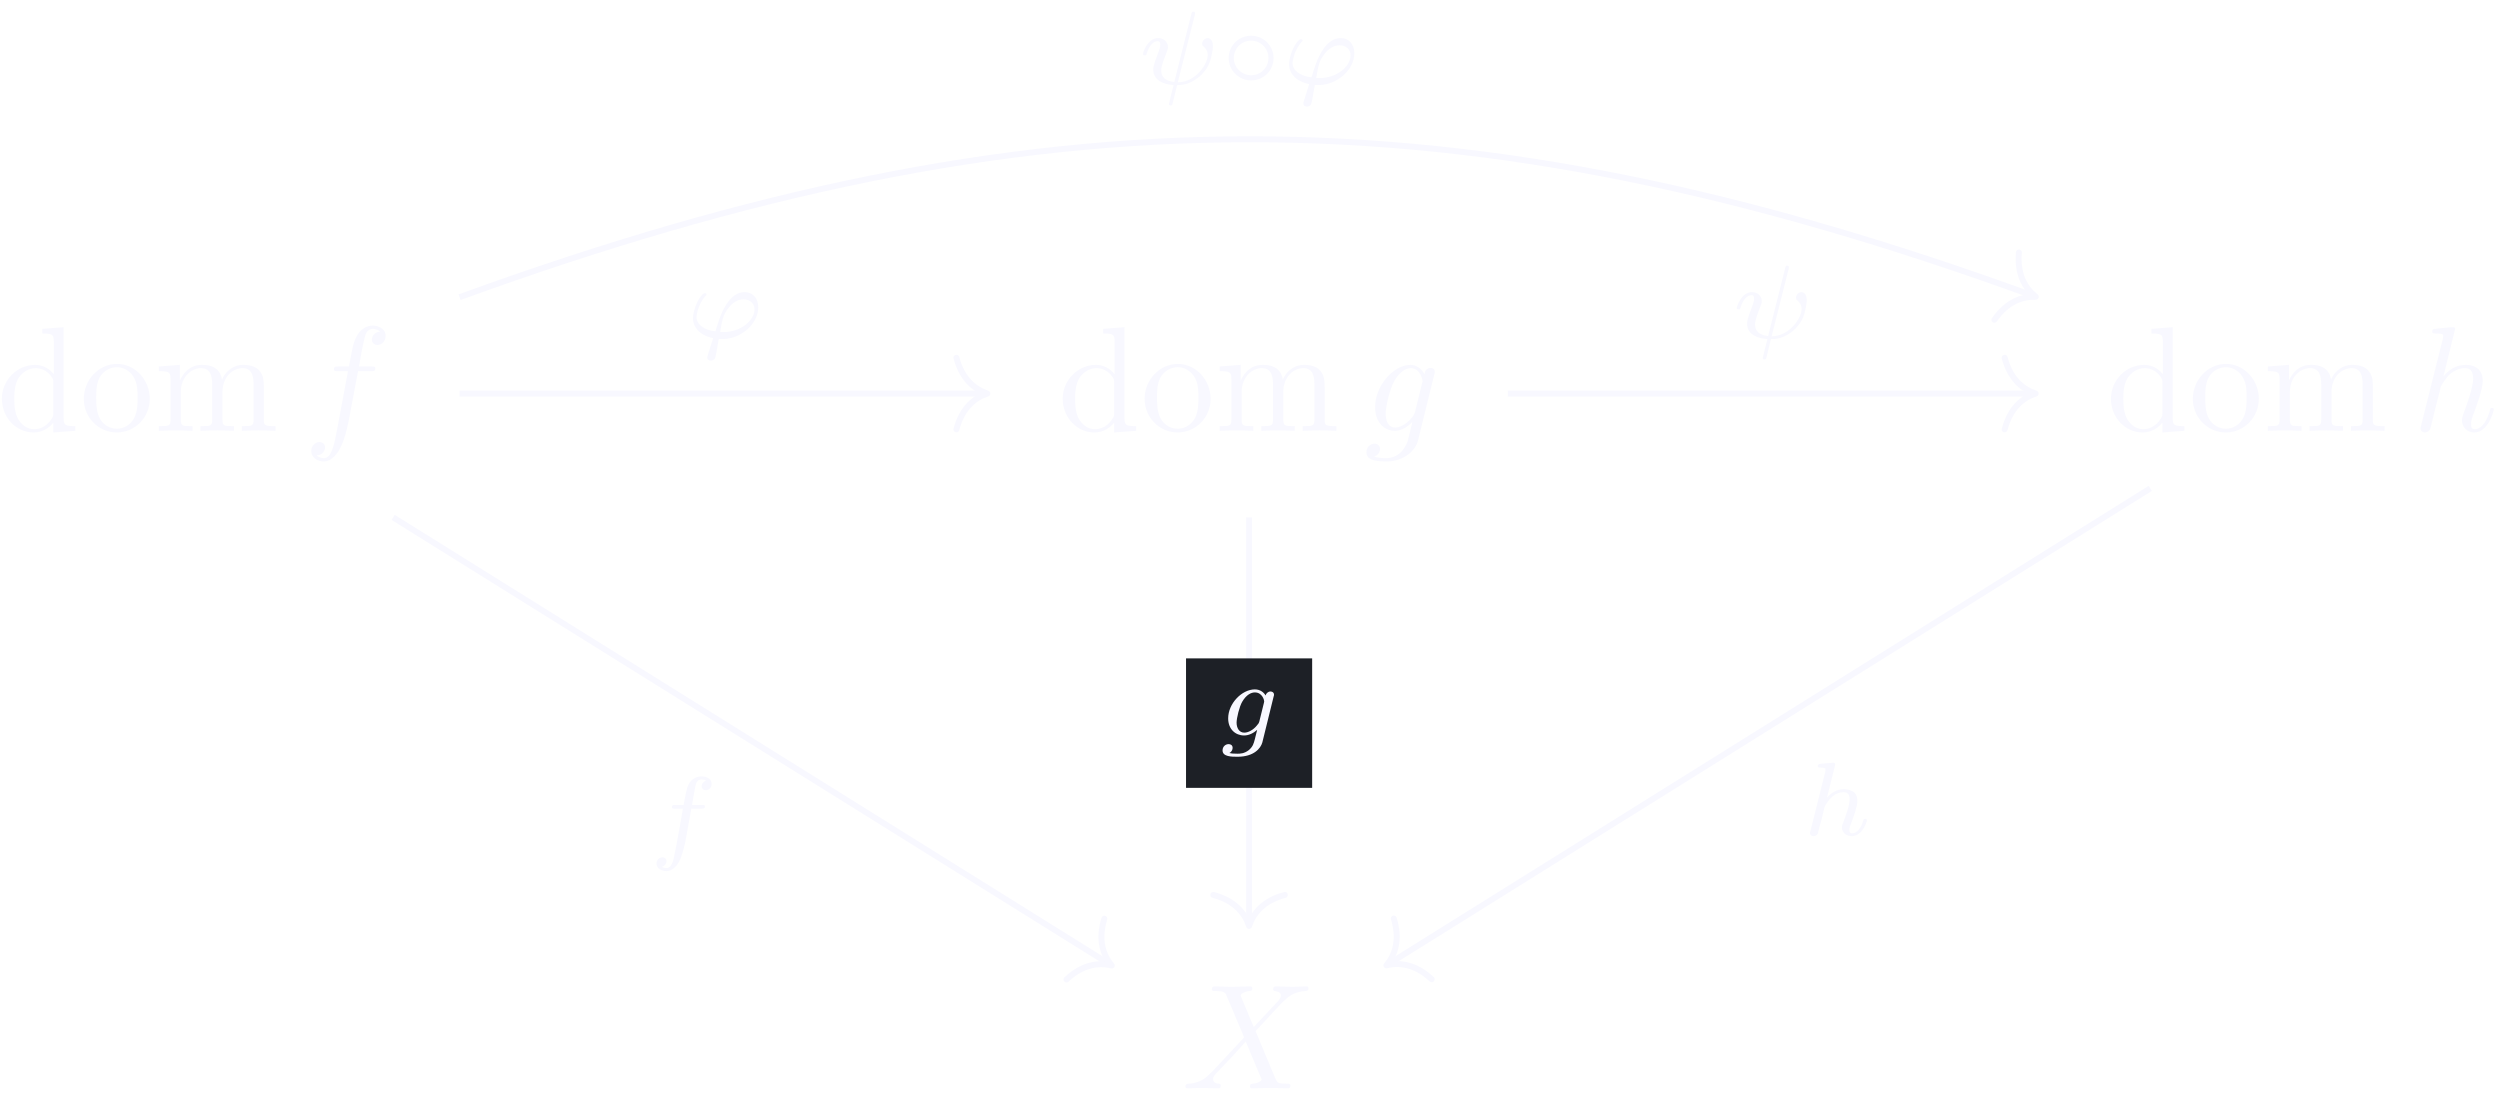
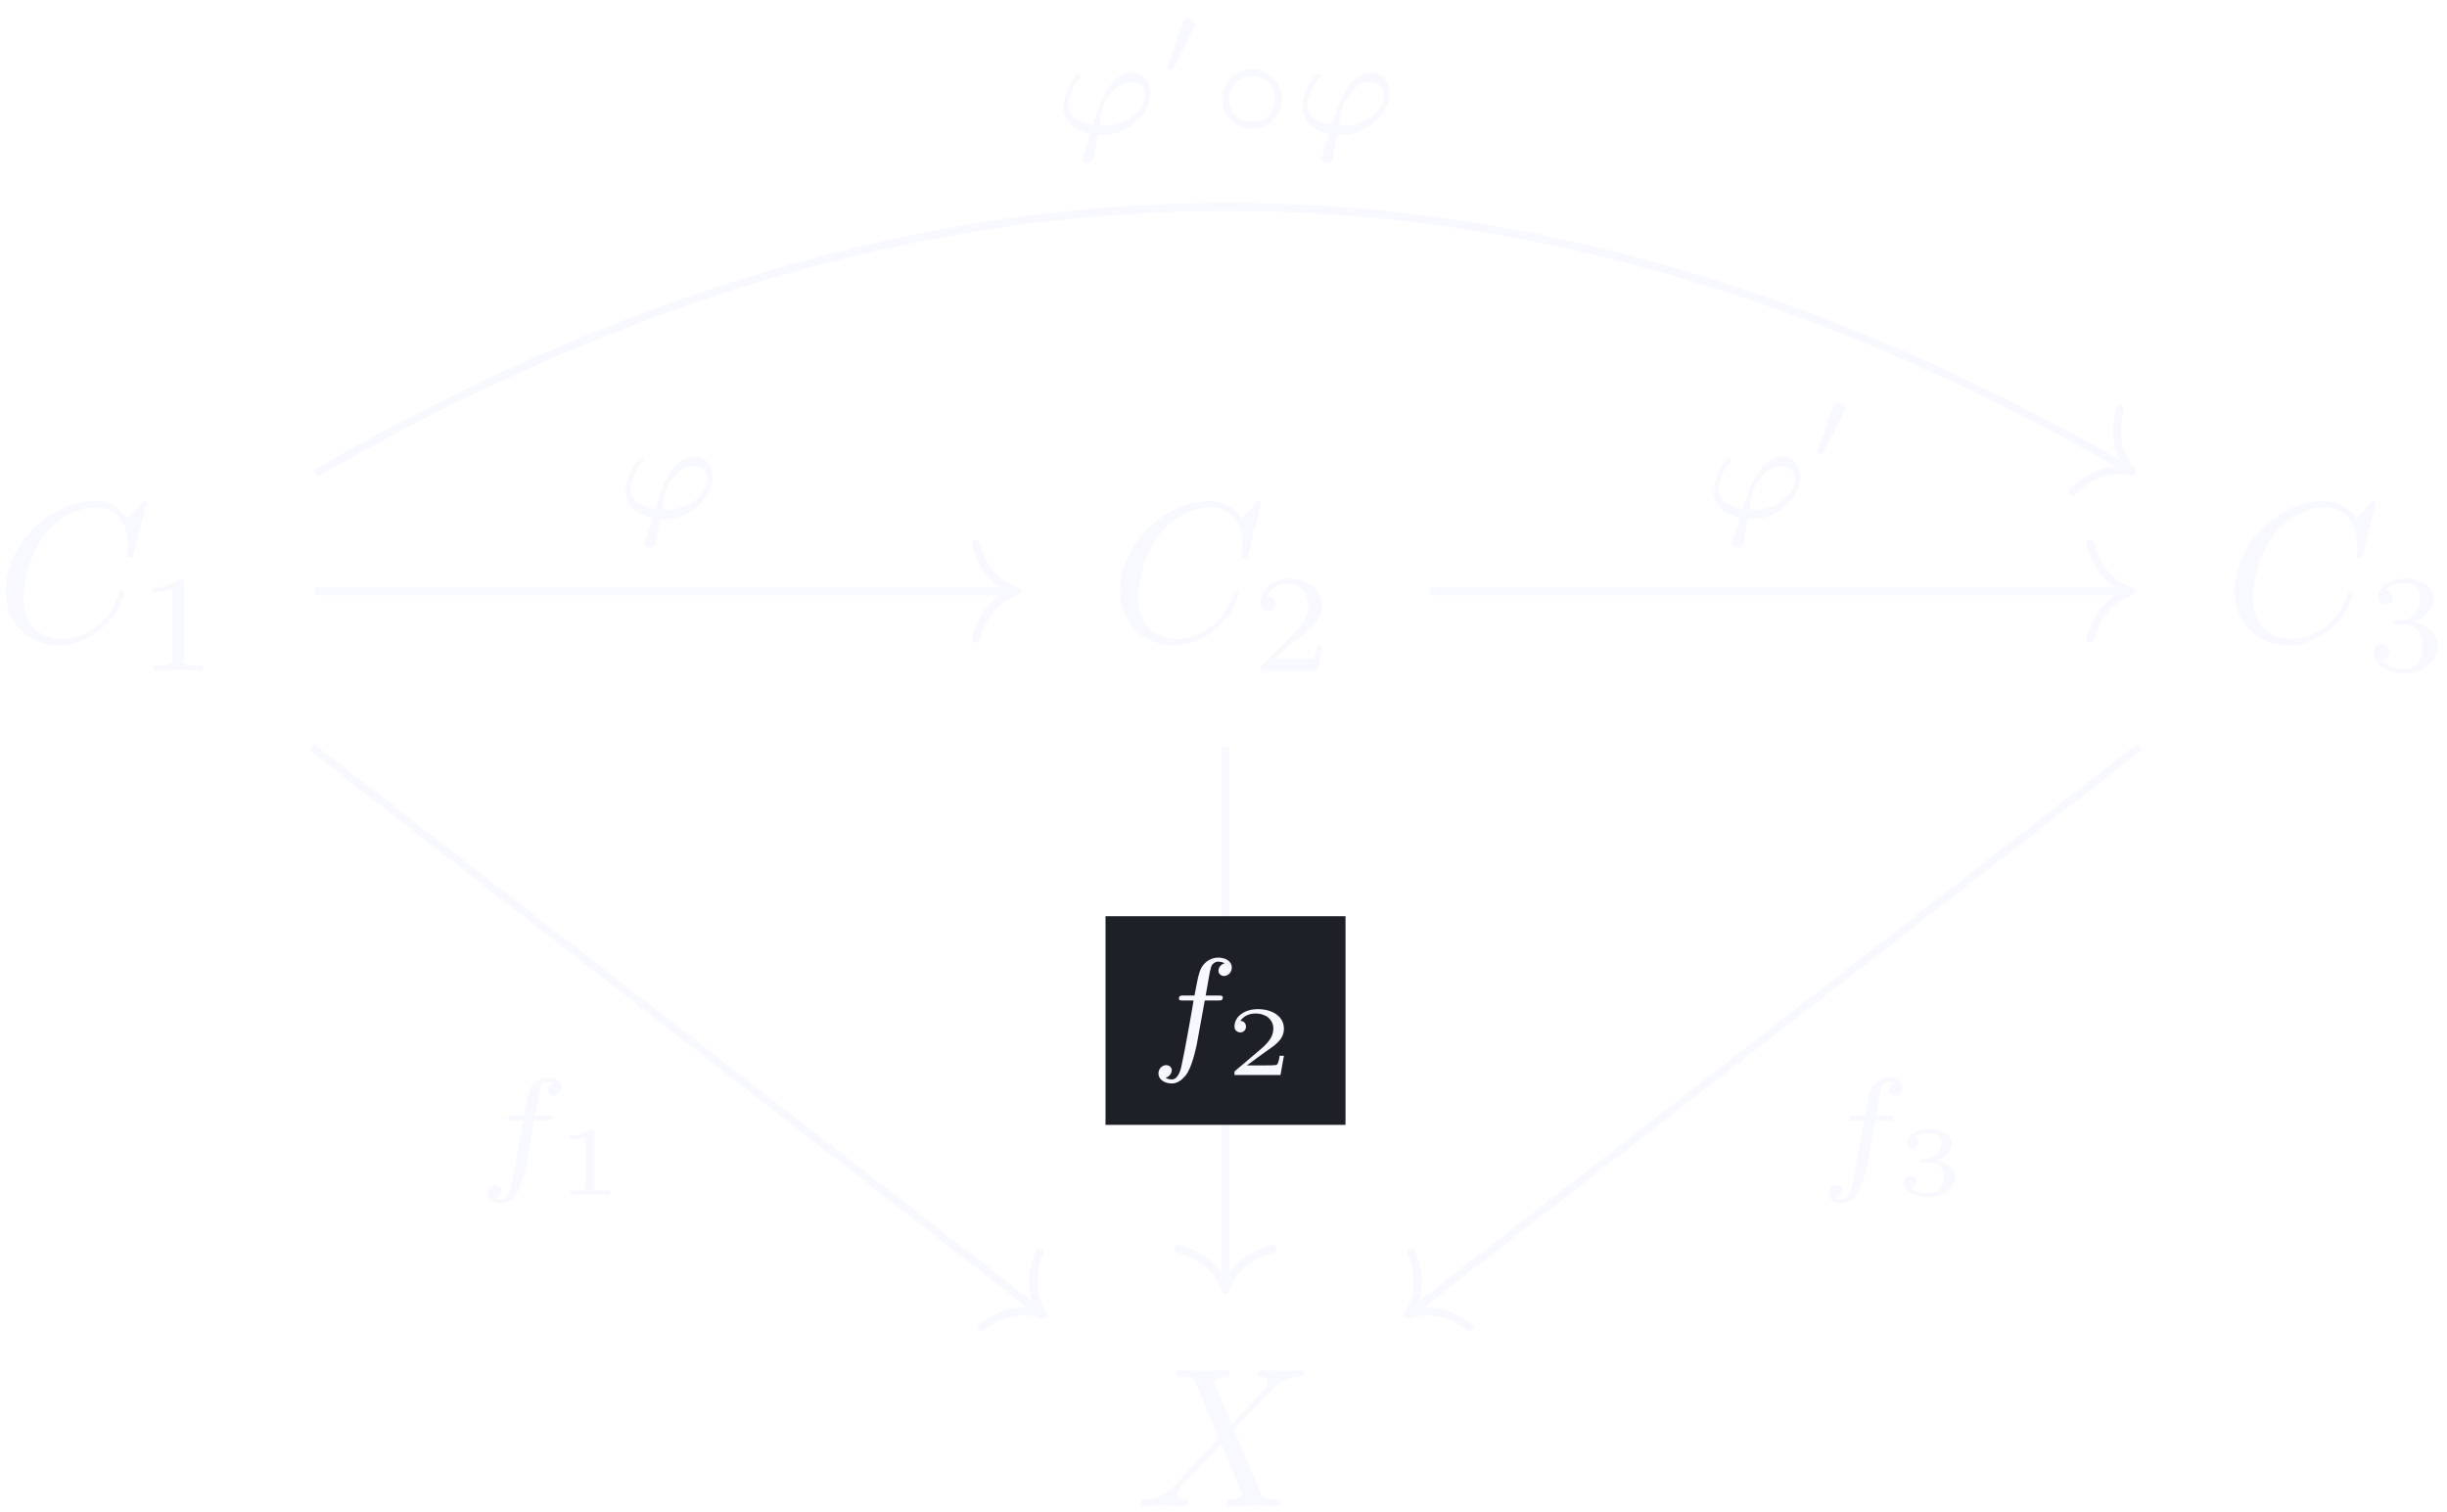
- <svg xmlns="http://www.w3.org/2000/svg" xmlns:xlink="http://www.w3.org/1999/xlink" width="167pt" height="73pt" viewBox="0 0 167 73" version="1.1">
+ <svg xmlns="http://www.w3.org/2000/svg" xmlns:xlink="http://www.w3.org/1999/xlink" width="123pt" height="76pt" viewBox="0 0 123 76" version="1.1">
  <defs>
    <g>
      <symbol overflow="visible" id="glyph0-0">
        <path style="stroke:none;" d="" />
      </symbol>
      <symbol overflow="visible" id="glyph0-1">
-         <path style="stroke:none;" d="M 3.781 -0.547 L 3.781 0.109 L 5.25 0 L 5.25 -0.312 C 4.562 -0.312 4.469 -0.375 4.469 -0.875 L 4.469 -6.922 L 3.047 -6.812 L 3.047 -6.5 C 3.734 -6.5 3.812 -6.438 3.812 -5.938 L 3.812 -3.781 C 3.531 -4.141 3.094 -4.406 2.562 -4.406 C 1.391 -4.406 0.344 -3.422 0.344 -2.141 C 0.344 -0.875 1.312 0.109 2.453 0.109 C 3.094 0.109 3.531 -0.234 3.781 -0.547 Z M 3.781 -3.219 L 3.781 -1.172 C 3.781 -1 3.781 -0.984 3.672 -0.812 C 3.375 -0.328 2.938 -0.109 2.5 -0.109 C 2.047 -0.109 1.688 -0.375 1.453 -0.75 C 1.203 -1.156 1.172 -1.719 1.172 -2.141 C 1.172 -2.5 1.188 -3.094 1.469 -3.547 C 1.688 -3.859 2.062 -4.188 2.609 -4.188 C 2.953 -4.188 3.375 -4.031 3.672 -3.594 C 3.781 -3.422 3.781 -3.406 3.781 -3.219 Z M 3.781 -3.219 " />
+         <path style="stroke:none;" d="M 7.578 -6.922 C 7.578 -6.953 7.562 -7.031 7.469 -7.031 C 7.438 -7.031 7.422 -7.016 7.312 -6.906 L 6.625 -6.141 C 6.531 -6.281 6.078 -7.031 4.969 -7.031 C 2.734 -7.031 0.5 -4.828 0.5 -2.516 C 0.5 -0.875 1.672 0.219 3.203 0.219 C 4.062 0.219 4.828 -0.172 5.359 -0.641 C 6.281 -1.453 6.453 -2.359 6.453 -2.391 C 6.453 -2.5 6.344 -2.5 6.328 -2.5 C 6.266 -2.5 6.219 -2.469 6.203 -2.391 C 6.109 -2.109 5.875 -1.391 5.188 -0.812 C 4.5 -0.266 3.875 -0.094 3.359 -0.094 C 2.469 -0.094 1.406 -0.609 1.406 -2.156 C 1.406 -2.734 1.609 -4.344 2.609 -5.516 C 3.219 -6.219 4.156 -6.719 5.047 -6.719 C 6.062 -6.719 6.656 -5.953 6.656 -4.797 C 6.656 -4.391 6.625 -4.391 6.625 -4.281 C 6.625 -4.188 6.734 -4.188 6.766 -4.188 C 6.891 -4.188 6.891 -4.203 6.953 -4.391 Z M 7.578 -6.922 " />
      </symbol>
      <symbol overflow="visible" id="glyph0-2">
-         <path style="stroke:none;" d="M 4.688 -2.141 C 4.688 -3.406 3.703 -4.469 2.5 -4.469 C 1.25 -4.469 0.281 -3.375 0.281 -2.141 C 0.281 -0.844 1.312 0.109 2.484 0.109 C 3.688 0.109 4.688 -0.875 4.688 -2.141 Z M 2.5 -0.141 C 2.062 -0.141 1.625 -0.344 1.359 -0.812 C 1.109 -1.25 1.109 -1.859 1.109 -2.219 C 1.109 -2.609 1.109 -3.141 1.344 -3.578 C 1.609 -4.031 2.078 -4.25 2.484 -4.25 C 2.922 -4.25 3.344 -4.031 3.609 -3.594 C 3.875 -3.172 3.875 -2.594 3.875 -2.219 C 3.875 -1.859 3.875 -1.312 3.656 -0.875 C 3.422 -0.422 2.984 -0.141 2.5 -0.141 Z M 2.5 -0.141 " />
-       </symbol>
-       <symbol overflow="visible" id="glyph0-3">
-         <path style="stroke:none;" d="M 1.094 -3.422 L 1.094 -0.75 C 1.094 -0.312 0.984 -0.312 0.312 -0.312 L 0.312 0 C 0.672 -0.016 1.172 -0.031 1.453 -0.031 C 1.703 -0.031 2.219 -0.016 2.562 0 L 2.562 -0.312 C 1.891 -0.312 1.781 -0.312 1.781 -0.75 L 1.781 -2.594 C 1.781 -3.625 2.5 -4.188 3.125 -4.188 C 3.766 -4.188 3.875 -3.656 3.875 -3.078 L 3.875 -0.75 C 3.875 -0.312 3.766 -0.312 3.094 -0.312 L 3.094 0 C 3.438 -0.016 3.953 -0.031 4.219 -0.031 C 4.469 -0.031 5 -0.016 5.328 0 L 5.328 -0.312 C 4.672 -0.312 4.562 -0.312 4.562 -0.75 L 4.562 -2.594 C 4.562 -3.625 5.266 -4.188 5.906 -4.188 C 6.531 -4.188 6.641 -3.656 6.641 -3.078 L 6.641 -0.75 C 6.641 -0.312 6.531 -0.312 5.859 -0.312 L 5.859 0 C 6.203 -0.016 6.719 -0.031 6.984 -0.031 C 7.25 -0.031 7.766 -0.016 8.109 0 L 8.109 -0.312 C 7.594 -0.312 7.344 -0.312 7.328 -0.609 L 7.328 -2.516 C 7.328 -3.375 7.328 -3.672 7.016 -4.031 C 6.875 -4.203 6.547 -4.406 5.969 -4.406 C 5.141 -4.406 4.688 -3.812 4.531 -3.422 C 4.391 -4.297 3.656 -4.406 3.203 -4.406 C 2.469 -4.406 2 -3.984 1.719 -3.359 L 1.719 -4.406 L 0.312 -4.297 L 0.312 -3.984 C 1.016 -3.984 1.094 -3.922 1.094 -3.422 Z M 1.094 -3.422 " />
+         <path style="stroke:none;" d="M 4.828 -4.094 L 4 -6.078 C 3.969 -6.156 3.953 -6.203 3.953 -6.203 C 3.953 -6.266 4.109 -6.453 4.531 -6.5 C 4.641 -6.516 4.734 -6.516 4.734 -6.688 C 4.734 -6.812 4.609 -6.812 4.578 -6.812 C 4.172 -6.812 3.75 -6.781 3.328 -6.781 C 3.078 -6.781 2.469 -6.812 2.219 -6.812 C 2.156 -6.812 2.031 -6.812 2.031 -6.609 C 2.031 -6.5 2.141 -6.5 2.266 -6.5 C 2.859 -6.5 2.922 -6.406 3.016 -6.188 L 4.188 -3.406 L 2.078 -1.141 L 1.953 -1.031 C 1.469 -0.5 1 -0.344 0.484 -0.312 C 0.359 -0.297 0.266 -0.297 0.266 -0.109 C 0.266 -0.094 0.266 0 0.406 0 C 0.703 0 1.031 -0.031 1.328 -0.031 C 1.703 -0.031 2.094 0 2.453 0 C 2.516 0 2.625 0 2.625 -0.203 C 2.625 -0.297 2.531 -0.312 2.516 -0.312 C 2.422 -0.312 2.109 -0.344 2.109 -0.625 C 2.109 -0.781 2.266 -0.938 2.375 -1.062 L 3.406 -2.141 L 4.297 -3.125 L 5.297 -0.734 C 5.344 -0.625 5.359 -0.625 5.359 -0.594 C 5.359 -0.516 5.156 -0.344 4.781 -0.312 C 4.672 -0.297 4.578 -0.297 4.578 -0.125 C 4.578 0 4.688 0 4.719 0 C 5 0 5.703 -0.031 5.984 -0.031 C 6.234 -0.031 6.844 0 7.094 0 C 7.156 0 7.281 0 7.281 -0.188 C 7.281 -0.312 7.172 -0.312 7.094 -0.312 C 6.438 -0.312 6.406 -0.344 6.234 -0.75 C 5.859 -1.672 5.188 -3.234 4.953 -3.828 C 5.625 -4.531 6.672 -5.719 7 -5.984 C 7.281 -6.234 7.672 -6.469 8.266 -6.5 C 8.391 -6.516 8.484 -6.516 8.484 -6.703 C 8.484 -6.703 8.484 -6.812 8.359 -6.812 C 8.062 -6.812 7.719 -6.781 7.422 -6.781 C 7.047 -6.781 6.672 -6.812 6.312 -6.812 C 6.25 -6.812 6.125 -6.812 6.125 -6.609 C 6.125 -6.547 6.172 -6.516 6.234 -6.5 C 6.328 -6.484 6.641 -6.469 6.641 -6.188 C 6.641 -6.047 6.531 -5.922 6.453 -5.828 Z M 4.828 -4.094 " />
      </symbol>
      <symbol overflow="visible" id="glyph1-0">
        <path style="stroke:none;" d="" />
      </symbol>
      <symbol overflow="visible" id="glyph1-1">
-         <path style="stroke:none;" d="M 3.656 -3.984 L 4.516 -3.984 C 4.719 -3.984 4.812 -3.984 4.812 -4.188 C 4.812 -4.297 4.719 -4.297 4.547 -4.297 L 3.719 -4.297 L 3.922 -5.438 C 3.969 -5.641 4.109 -6.344 4.172 -6.469 C 4.25 -6.656 4.422 -6.812 4.641 -6.812 C 4.672 -6.812 4.938 -6.812 5.125 -6.625 C 4.688 -6.594 4.578 -6.234 4.578 -6.094 C 4.578 -5.859 4.766 -5.734 4.953 -5.734 C 5.219 -5.734 5.5 -5.969 5.5 -6.344 C 5.5 -6.797 5.047 -7.031 4.641 -7.031 C 4.297 -7.031 3.672 -6.844 3.375 -5.859 C 3.312 -5.656 3.281 -5.547 3.047 -4.297 L 2.359 -4.297 C 2.156 -4.297 2.047 -4.297 2.047 -4.109 C 2.047 -3.984 2.141 -3.984 2.328 -3.984 L 2.984 -3.984 L 2.25 -0.047 C 2.062 0.922 1.891 1.828 1.375 1.828 C 1.328 1.828 1.094 1.828 0.891 1.641 C 1.359 1.609 1.453 1.25 1.453 1.109 C 1.453 0.875 1.266 0.75 1.078 0.75 C 0.812 0.75 0.531 0.984 0.531 1.359 C 0.531 1.797 0.969 2.047 1.375 2.047 C 1.922 2.047 2.328 1.453 2.5 1.078 C 2.828 0.453 3.047 -0.75 3.062 -0.828 Z M 3.656 -3.984 " />
+         <path style="stroke:none;" d="M 2.328 -4.438 C 2.328 -4.625 2.328 -4.625 2.125 -4.625 C 1.672 -4.188 1.047 -4.188 0.766 -4.188 L 0.766 -3.938 C 0.922 -3.938 1.391 -3.938 1.766 -4.125 L 1.766 -0.578 C 1.766 -0.344 1.766 -0.25 1.078 -0.25 L 0.812 -0.25 L 0.812 0 C 0.938 0 1.797 -0.031 2.047 -0.031 C 2.266 -0.031 3.141 0 3.297 0 L 3.297 -0.25 L 3.031 -0.25 C 2.328 -0.25 2.328 -0.344 2.328 -0.578 Z M 2.328 -4.438 " />
      </symbol>
      <symbol overflow="visible" id="glyph1-2">
-         <path style="stroke:none;" d="M 4.688 -3.766 C 4.703 -3.812 4.719 -3.875 4.719 -3.938 C 4.719 -4.109 4.609 -4.203 4.438 -4.203 C 4.344 -4.203 4.062 -4.141 4.031 -3.781 C 3.844 -4.141 3.5 -4.406 3.094 -4.406 C 1.969 -4.406 0.734 -3.016 0.734 -1.578 C 0.734 -0.594 1.328 0 2.047 0 C 2.641 0 3.109 -0.469 3.203 -0.578 L 3.219 -0.562 C 3.016 0.312 2.891 0.734 2.891 0.75 C 2.844 0.844 2.516 1.828 1.453 1.828 C 1.266 1.828 0.938 1.812 0.656 1.719 C 0.953 1.641 1.062 1.375 1.062 1.203 C 1.062 1.047 0.953 0.859 0.688 0.859 C 0.469 0.859 0.156 1.031 0.156 1.438 C 0.156 1.844 0.516 2.047 1.469 2.047 C 2.719 2.047 3.438 1.266 3.594 0.672 Z M 3.406 -1.281 C 3.344 -1.016 3.109 -0.766 2.891 -0.578 C 2.688 -0.406 2.375 -0.219 2.078 -0.219 C 1.578 -0.219 1.438 -0.734 1.438 -1.141 C 1.438 -1.609 1.719 -2.797 2 -3.297 C 2.266 -3.781 2.688 -4.188 3.109 -4.188 C 3.766 -4.188 3.906 -3.375 3.906 -3.328 C 3.906 -3.281 3.891 -3.219 3.875 -3.188 Z M 3.406 -1.281 " />
+         <path style="stroke:none;" d="M 3.516 -1.266 L 3.281 -1.266 C 3.266 -1.109 3.188 -0.703 3.094 -0.641 C 3.047 -0.594 2.516 -0.594 2.406 -0.594 L 1.125 -0.594 C 1.859 -1.234 2.109 -1.438 2.516 -1.766 C 3.031 -2.172 3.516 -2.609 3.516 -3.266 C 3.516 -4.109 2.781 -4.625 1.891 -4.625 C 1.031 -4.625 0.438 -4.016 0.438 -3.375 C 0.438 -3.031 0.734 -2.984 0.812 -2.984 C 0.969 -2.984 1.172 -3.109 1.172 -3.359 C 1.172 -3.484 1.125 -3.734 0.766 -3.734 C 0.984 -4.219 1.453 -4.375 1.781 -4.375 C 2.484 -4.375 2.844 -3.828 2.844 -3.266 C 2.844 -2.656 2.406 -2.188 2.188 -1.938 L 0.516 -0.266 C 0.438 -0.203 0.438 -0.188 0.438 0 L 3.312 0 Z M 3.516 -1.266 " />
      </symbol>
      <symbol overflow="visible" id="glyph1-3">
-         <path style="stroke:none;" d="M 2.859 -6.812 C 2.859 -6.812 2.859 -6.922 2.734 -6.922 C 2.5 -6.922 1.781 -6.844 1.516 -6.812 C 1.438 -6.812 1.328 -6.797 1.328 -6.625 C 1.328 -6.5 1.422 -6.5 1.562 -6.5 C 2.047 -6.5 2.062 -6.438 2.062 -6.328 L 2.031 -6.125 L 0.594 -0.391 C 0.547 -0.25 0.547 -0.234 0.547 -0.172 C 0.547 0.062 0.75 0.109 0.844 0.109 C 1 0.109 1.156 -0.016 1.203 -0.156 L 1.391 -0.906 L 1.609 -1.797 C 1.672 -2.031 1.734 -2.25 1.781 -2.469 C 1.797 -2.531 1.891 -2.859 1.891 -2.922 C 1.922 -3.016 2.234 -3.562 2.578 -3.844 C 2.797 -4 3.094 -4.188 3.531 -4.188 C 3.953 -4.188 4.062 -3.844 4.062 -3.484 C 4.062 -2.953 3.688 -1.859 3.453 -1.25 C 3.375 -1.031 3.312 -0.906 3.312 -0.703 C 3.312 -0.234 3.672 0.109 4.141 0.109 C 5.078 0.109 5.438 -1.344 5.438 -1.422 C 5.438 -1.531 5.359 -1.531 5.328 -1.531 C 5.219 -1.531 5.219 -1.5 5.172 -1.344 C 5.031 -0.812 4.703 -0.109 4.156 -0.109 C 3.984 -0.109 3.922 -0.203 3.922 -0.438 C 3.922 -0.688 4 -0.922 4.094 -1.141 C 4.25 -1.578 4.703 -2.766 4.703 -3.344 C 4.703 -3.984 4.312 -4.406 3.562 -4.406 C 2.938 -4.406 2.453 -4.094 2.078 -3.641 Z M 2.859 -6.812 " />
-       </symbol>
-       <symbol overflow="visible" id="glyph1-4">
-         <path style="stroke:none;" d="M 4.828 -4.094 L 4 -6.078 C 3.969 -6.156 3.953 -6.203 3.953 -6.203 C 3.953 -6.266 4.109 -6.453 4.531 -6.5 C 4.641 -6.516 4.734 -6.516 4.734 -6.688 C 4.734 -6.812 4.609 -6.812 4.578 -6.812 C 4.172 -6.812 3.75 -6.781 3.328 -6.781 C 3.078 -6.781 2.469 -6.812 2.219 -6.812 C 2.156 -6.812 2.031 -6.812 2.031 -6.609 C 2.031 -6.5 2.141 -6.5 2.266 -6.5 C 2.859 -6.5 2.922 -6.406 3.016 -6.188 L 4.188 -3.406 L 2.078 -1.141 L 1.953 -1.031 C 1.469 -0.5 1 -0.344 0.484 -0.312 C 0.359 -0.297 0.266 -0.297 0.266 -0.109 C 0.266 -0.094 0.266 0 0.406 0 C 0.703 0 1.031 -0.031 1.328 -0.031 C 1.703 -0.031 2.094 0 2.453 0 C 2.516 0 2.625 0 2.625 -0.203 C 2.625 -0.297 2.531 -0.312 2.516 -0.312 C 2.422 -0.312 2.109 -0.344 2.109 -0.625 C 2.109 -0.781 2.266 -0.938 2.375 -1.062 L 3.406 -2.141 L 4.297 -3.125 L 5.297 -0.734 C 5.344 -0.625 5.359 -0.625 5.359 -0.594 C 5.359 -0.516 5.156 -0.344 4.781 -0.312 C 4.672 -0.297 4.578 -0.297 4.578 -0.125 C 4.578 0 4.688 0 4.719 0 C 5 0 5.703 -0.031 5.984 -0.031 C 6.234 -0.031 6.844 0 7.094 0 C 7.156 0 7.281 0 7.281 -0.188 C 7.281 -0.312 7.172 -0.312 7.094 -0.312 C 6.438 -0.312 6.406 -0.344 6.234 -0.75 C 5.859 -1.672 5.188 -3.234 4.953 -3.828 C 5.625 -4.531 6.672 -5.719 7 -5.984 C 7.281 -6.234 7.672 -6.469 8.266 -6.5 C 8.391 -6.516 8.484 -6.516 8.484 -6.703 C 8.484 -6.703 8.484 -6.812 8.359 -6.812 C 8.062 -6.812 7.719 -6.781 7.422 -6.781 C 7.047 -6.781 6.672 -6.812 6.312 -6.812 C 6.25 -6.812 6.125 -6.812 6.125 -6.609 C 6.125 -6.547 6.172 -6.516 6.234 -6.5 C 6.328 -6.484 6.641 -6.469 6.641 -6.188 C 6.641 -6.047 6.531 -5.922 6.453 -5.828 Z M 4.828 -4.094 " />
+         <path style="stroke:none;" d="M 1.906 -2.328 C 2.453 -2.328 2.844 -1.953 2.844 -1.203 C 2.844 -0.344 2.328 -0.078 1.938 -0.078 C 1.656 -0.078 1.031 -0.156 0.75 -0.578 C 1.078 -0.578 1.156 -0.812 1.156 -0.969 C 1.156 -1.188 0.984 -1.344 0.766 -1.344 C 0.578 -1.344 0.375 -1.219 0.375 -0.938 C 0.375 -0.281 1.094 0.141 1.938 0.141 C 2.906 0.141 3.578 -0.516 3.578 -1.203 C 3.578 -1.75 3.141 -2.297 2.375 -2.453 C 3.094 -2.719 3.359 -3.234 3.359 -3.672 C 3.359 -4.219 2.734 -4.625 1.953 -4.625 C 1.188 -4.625 0.594 -4.25 0.594 -3.688 C 0.594 -3.453 0.75 -3.328 0.953 -3.328 C 1.172 -3.328 1.312 -3.484 1.312 -3.672 C 1.312 -3.875 1.172 -4.031 0.953 -4.047 C 1.203 -4.344 1.672 -4.422 1.938 -4.422 C 2.25 -4.422 2.688 -4.266 2.688 -3.672 C 2.688 -3.375 2.594 -3.047 2.406 -2.844 C 2.188 -2.578 1.984 -2.562 1.641 -2.531 C 1.469 -2.516 1.453 -2.516 1.422 -2.516 C 1.406 -2.516 1.344 -2.5 1.344 -2.422 C 1.344 -2.328 1.406 -2.328 1.531 -2.328 Z M 1.906 -2.328 " />
      </symbol>
      <symbol overflow="visible" id="glyph2-0">
        <path style="stroke:none;" d="" />
      </symbol>
      <symbol overflow="visible" id="glyph2-1">
        <path style="stroke:none;" d="M 2.203 0.062 C 2.281 0.062 2.359 0.062 2.438 0.062 C 3.688 0.062 4.844 -0.953 4.844 -2.062 C 4.844 -2.672 4.469 -3.078 3.938 -3.078 C 2.969 -3.078 2.453 -1.844 2.266 -1.328 C 2.172 -1.062 2.016 -0.578 1.984 -0.453 C 1.219 -0.547 0.719 -0.906 0.719 -1.422 C 0.719 -1.422 0.766 -2.203 1.328 -2.828 C 1.375 -2.875 1.391 -2.891 1.391 -2.922 C 1.391 -3 1.297 -3 1.281 -3 C 1.219 -3 1.188 -3 1.047 -2.844 C 0.656 -2.375 0.484 -1.641 0.484 -1.344 C 0.484 -0.719 0.938 -0.188 1.828 0 C 1.484 1.094 1.438 1.219 1.438 1.281 C 1.438 1.469 1.609 1.5 1.672 1.5 C 1.75 1.5 1.891 1.453 1.953 1.359 C 2 1.25 2.062 0.891 2.203 0.062 Z M 2.297 -0.406 C 2.438 -1.219 2.484 -1.531 2.828 -1.984 C 3.141 -2.406 3.5 -2.594 3.859 -2.594 C 4.328 -2.594 4.594 -2.281 4.594 -1.922 C 4.594 -1.219 3.719 -0.406 2.516 -0.406 C 2.453 -0.406 2.359 -0.406 2.297 -0.406 Z M 2.297 -0.406 " />
      </symbol>
      <symbol overflow="visible" id="glyph2-2">
        <path style="stroke:none;" d="M 2.844 -2.75 L 3.516 -2.75 C 3.656 -2.75 3.75 -2.75 3.75 -2.906 C 3.75 -3 3.656 -3 3.531 -3 L 2.891 -3 C 3.047 -3.891 3.094 -4.203 3.156 -4.406 C 3.188 -4.562 3.344 -4.703 3.516 -4.703 C 3.516 -4.703 3.703 -4.703 3.844 -4.625 C 3.547 -4.531 3.531 -4.281 3.531 -4.25 C 3.531 -4.094 3.656 -3.984 3.812 -3.984 C 4 -3.984 4.203 -4.141 4.203 -4.406 C 4.203 -4.734 3.875 -4.906 3.516 -4.906 C 3.203 -4.906 2.859 -4.734 2.672 -4.391 C 2.531 -4.125 2.484 -3.812 2.328 -3 L 1.781 -3 C 1.641 -3 1.547 -3 1.547 -2.844 C 1.547 -2.75 1.641 -2.75 1.766 -2.75 L 2.281 -2.75 C 2.281 -2.703 1.844 -0.203 1.672 0.547 C 1.641 0.703 1.516 1.219 1.188 1.219 C 1.172 1.219 1.016 1.219 0.875 1.141 C 1.156 1.047 1.188 0.797 1.188 0.766 C 1.188 0.609 1.062 0.5 0.906 0.5 C 0.719 0.5 0.516 0.656 0.516 0.922 C 0.516 1.234 0.844 1.422 1.188 1.422 C 1.625 1.422 1.938 0.969 2.016 0.812 C 2.266 0.344 2.438 -0.516 2.453 -0.594 Z M 2.844 -2.75 " />
      </symbol>
-       <symbol overflow="visible" id="glyph2-3">
-         <path style="stroke:none;" d="M 3.797 -4.641 C 3.812 -4.719 3.812 -4.75 3.812 -4.75 C 3.812 -4.844 3.719 -4.844 3.703 -4.844 C 3.594 -4.844 3.594 -4.812 3.562 -4.688 L 2.422 -0.141 C 1.859 -0.203 1.547 -0.453 1.547 -0.922 C 1.547 -1.031 1.547 -1.219 1.891 -2.078 C 1.953 -2.234 2 -2.359 2 -2.469 C 2 -2.844 1.688 -3.078 1.344 -3.078 C 0.641 -3.078 0.328 -2.125 0.328 -2 C 0.328 -1.922 0.422 -1.922 0.453 -1.922 C 0.547 -1.922 0.547 -1.953 0.578 -2.031 C 0.734 -2.594 1.047 -2.875 1.312 -2.875 C 1.438 -2.875 1.484 -2.797 1.484 -2.641 C 1.484 -2.469 1.438 -2.344 1.359 -2.125 C 1.016 -1.25 1.016 -1.094 1.016 -0.969 C 1.016 -0.172 1.859 0.031 2.375 0.062 C 2.328 0.234 2.062 1.297 2.062 1.328 C 2.062 1.422 2.141 1.422 2.172 1.422 C 2.266 1.422 2.281 1.391 2.312 1.281 L 2.609 0.062 C 2.891 0.062 3.531 0.062 4.266 -0.656 C 4.453 -0.859 4.641 -1.094 4.766 -1.406 C 4.859 -1.641 5 -2.203 5 -2.531 C 5 -3.078 4.672 -3.078 4.656 -3.078 C 4.469 -3.078 4.281 -2.891 4.281 -2.703 C 4.281 -2.594 4.344 -2.531 4.375 -2.516 C 4.484 -2.422 4.656 -2.25 4.656 -1.938 C 4.656 -1.359 3.859 -0.125 2.656 -0.125 Z M 3.797 -4.641 " />
-       </symbol>
-       <symbol overflow="visible" id="glyph2-4">
-         <path style="stroke:none;" d="M 3.703 -2.578 C 3.734 -2.672 3.734 -2.703 3.734 -2.719 C 3.734 -2.875 3.609 -2.938 3.5 -2.938 C 3.344 -2.938 3.203 -2.812 3.172 -2.672 C 3.062 -2.859 2.828 -3.078 2.453 -3.078 C 1.594 -3.078 0.672 -2.141 0.672 -1.141 C 0.672 -0.422 1.156 0 1.734 0 C 2.062 0 2.359 -0.156 2.609 -0.375 L 2.453 0.25 C 2.375 0.547 2.328 0.734 2.062 0.969 C 1.75 1.219 1.453 1.219 1.281 1.219 C 0.969 1.219 0.875 1.203 0.75 1.172 C 0.922 1.094 0.969 0.922 0.969 0.828 C 0.969 0.656 0.844 0.578 0.703 0.578 C 0.5 0.578 0.297 0.734 0.297 1 C 0.297 1.422 0.906 1.422 1.297 1.422 C 2.391 1.422 2.844 0.859 2.953 0.469 Z M 2.75 -0.922 C 2.719 -0.828 2.719 -0.812 2.594 -0.672 C 2.359 -0.375 2.016 -0.188 1.75 -0.188 C 1.406 -0.188 1.234 -0.5 1.234 -0.859 C 1.234 -1.156 1.422 -1.938 1.609 -2.25 C 1.891 -2.734 2.219 -2.875 2.453 -2.875 C 2.953 -2.875 3.078 -2.359 3.078 -2.281 C 3.078 -2.266 3.078 -2.266 3.062 -2.188 Z M 2.75 -0.922 " />
-       </symbol>
-       <symbol overflow="visible" id="glyph2-5">
-         <path style="stroke:none;" d="M 2.188 -4.625 C 2.188 -4.641 2.203 -4.734 2.203 -4.734 C 2.203 -4.781 2.188 -4.844 2.094 -4.844 C 1.953 -4.844 1.375 -4.781 1.203 -4.766 C 1.156 -4.766 1.047 -4.75 1.047 -4.609 C 1.047 -4.516 1.156 -4.516 1.234 -4.516 C 1.562 -4.516 1.562 -4.453 1.562 -4.406 C 1.562 -4.359 1.547 -4.312 1.547 -4.25 L 0.562 -0.312 C 0.516 -0.188 0.516 -0.172 0.516 -0.156 C 0.516 -0.047 0.609 0.062 0.766 0.062 C 0.844 0.062 0.969 0.031 1.047 -0.109 C 1.062 -0.156 1.125 -0.406 1.156 -0.547 L 1.328 -1.172 C 1.344 -1.281 1.422 -1.547 1.438 -1.641 C 1.5 -1.906 1.5 -1.922 1.641 -2.141 C 1.875 -2.484 2.219 -2.875 2.766 -2.875 C 3.156 -2.875 3.172 -2.562 3.172 -2.391 C 3.172 -1.969 2.875 -1.203 2.766 -0.906 C 2.688 -0.703 2.656 -0.641 2.656 -0.531 C 2.656 -0.156 2.969 0.062 3.312 0.062 C 4.016 0.062 4.328 -0.891 4.328 -1 C 4.328 -1.094 4.234 -1.094 4.203 -1.094 C 4.109 -1.094 4.109 -1.047 4.078 -0.969 C 3.922 -0.406 3.609 -0.125 3.344 -0.125 C 3.188 -0.125 3.156 -0.219 3.156 -0.375 C 3.156 -0.531 3.203 -0.625 3.328 -0.938 C 3.406 -1.156 3.688 -1.891 3.688 -2.281 C 3.688 -2.391 3.688 -2.688 3.438 -2.891 C 3.312 -2.969 3.109 -3.078 2.781 -3.078 C 2.281 -3.078 1.906 -2.797 1.656 -2.5 Z M 2.188 -4.625 " />
-       </symbol>
      <symbol overflow="visible" id="glyph3-0">
        <path style="stroke:none;" d="" />
      </symbol>
      <symbol overflow="visible" id="glyph3-1">
+         <path style="stroke:none;" d="M 1.984 -3.172 C 1.984 -3.312 1.969 -3.312 1.797 -3.312 C 1.453 -3 0.891 -3 0.797 -3 L 0.719 -3 L 0.719 -2.781 L 0.797 -2.781 C 0.906 -2.781 1.234 -2.797 1.531 -2.922 L 1.531 -0.422 C 1.531 -0.281 1.531 -0.219 1 -0.219 L 0.75 -0.219 L 0.75 0 C 1.016 -0.016 1.469 -0.016 1.75 -0.016 C 2.047 -0.016 2.484 -0.016 2.766 0 L 2.766 -0.219 L 2.516 -0.219 C 1.984 -0.219 1.984 -0.281 1.984 -0.422 Z M 1.984 -3.172 " />
+       </symbol>
+       <symbol overflow="visible" id="glyph3-2">
+         <path style="stroke:none;" d="M 2.938 -0.969 L 2.719 -0.969 C 2.719 -0.875 2.656 -0.562 2.578 -0.516 C 2.547 -0.484 2.125 -0.484 2.047 -0.484 L 1.078 -0.484 C 1.406 -0.719 1.766 -1 2.062 -1.203 C 2.516 -1.516 2.938 -1.797 2.938 -2.328 C 2.938 -2.969 2.328 -3.312 1.625 -3.312 C 0.953 -3.312 0.453 -2.938 0.453 -2.438 C 0.453 -2.188 0.672 -2.141 0.75 -2.141 C 0.875 -2.141 1.031 -2.234 1.031 -2.438 C 1.031 -2.609 0.906 -2.719 0.75 -2.719 C 0.891 -2.953 1.188 -3.094 1.516 -3.094 C 2 -3.094 2.406 -2.812 2.406 -2.328 C 2.406 -1.906 2.109 -1.578 1.734 -1.266 L 0.516 -0.234 C 0.469 -0.188 0.453 -0.188 0.453 -0.156 L 0.453 0 L 2.766 0 Z M 2.938 -0.969 " />
+       </symbol>
+       <symbol overflow="visible" id="glyph3-3">
+         <path style="stroke:none;" d="M 1.641 -1.656 C 2.109 -1.656 2.406 -1.359 2.406 -0.875 C 2.406 -0.359 2.094 -0.094 1.656 -0.094 C 1.594 -0.094 1 -0.094 0.75 -0.359 C 0.953 -0.391 1.016 -0.531 1.016 -0.656 C 1.016 -0.844 0.875 -0.969 0.703 -0.969 C 0.547 -0.969 0.406 -0.859 0.406 -0.641 C 0.406 -0.125 0.984 0.109 1.672 0.109 C 2.484 0.109 2.984 -0.391 2.984 -0.875 C 2.984 -1.281 2.625 -1.625 2.062 -1.75 C 2.656 -1.953 2.812 -2.328 2.812 -2.609 C 2.812 -3.016 2.312 -3.312 1.688 -3.312 C 1.062 -3.312 0.578 -3.062 0.578 -2.609 C 0.578 -2.375 0.766 -2.312 0.859 -2.312 C 1 -2.312 1.141 -2.422 1.141 -2.609 C 1.141 -2.719 1.078 -2.859 0.906 -2.891 C 1.109 -3.109 1.562 -3.125 1.672 -3.125 C 2.031 -3.125 2.281 -2.953 2.281 -2.609 C 2.281 -2.312 2.094 -1.859 1.578 -1.828 C 1.438 -1.828 1.422 -1.828 1.281 -1.812 C 1.234 -1.812 1.172 -1.812 1.172 -1.734 C 1.172 -1.656 1.219 -1.656 1.312 -1.656 Z M 1.641 -1.656 " />
+       </symbol>
+       <symbol overflow="visible" id="glyph4-0">
+         <path style="stroke:none;" d="" />
+       </symbol>
+       <symbol overflow="visible" id="glyph4-1">
+         <path style="stroke:none;" d="M 1.797 -2.312 C 1.797 -2.328 1.844 -2.422 1.844 -2.5 C 1.844 -2.672 1.688 -2.781 1.531 -2.781 C 1.328 -2.781 1.281 -2.625 1.25 -2.562 L 0.484 -0.406 C 0.469 -0.344 0.469 -0.328 0.469 -0.312 C 0.469 -0.234 0.672 -0.188 0.672 -0.188 C 0.719 -0.188 0.734 -0.219 0.766 -0.281 Z M 1.797 -2.312 " />
+       </symbol>
+       <symbol overflow="visible" id="glyph5-0">
+         <path style="stroke:none;" d="" />
+       </symbol>
+       <symbol overflow="visible" id="glyph5-1">
        <path style="stroke:none;" d="M 3.531 -1.734 C 3.531 -2.578 2.859 -3.234 2.031 -3.234 C 1.203 -3.234 0.531 -2.562 0.531 -1.75 C 0.531 -0.906 1.219 -0.25 2.031 -0.25 C 2.875 -0.25 3.531 -0.922 3.531 -1.734 Z M 2.031 -0.594 C 1.375 -0.594 0.875 -1.125 0.875 -1.734 C 0.875 -2.391 1.391 -2.906 2.031 -2.906 C 2.688 -2.906 3.188 -2.375 3.188 -1.75 C 3.188 -1.094 2.672 -0.594 2.031 -0.594 Z M 2.031 -0.594 " />
      </symbol>
    </g>
  </defs>
  <g id="surface1">
    <g style="fill:rgb(97.255%,97.255%,100%);fill-opacity:1;">
-       <use xlink:href="#glyph0-1" x="-0.218" y="28.779" />
-       <use xlink:href="#glyph0-2" x="5.317" y="28.779" />
-       <use xlink:href="#glyph0-3" x="10.299" y="28.779" />
+       <use xlink:href="#glyph0-1" x="-0.218" y="32.222" />
    </g>
    <g style="fill:rgb(97.255%,97.255%,100%);fill-opacity:1;">
-       <use xlink:href="#glyph1-1" x="20.261" y="28.779" />
+       <use xlink:href="#glyph1-1" x="6.903" y="33.716" />
    </g>
    <g style="fill:rgb(97.255%,97.255%,100%);fill-opacity:1;">
-       <use xlink:href="#glyph0-1" x="70.645" y="28.779" />
-       <use xlink:href="#glyph0-2" x="76.18" y="28.779" />
-       <use xlink:href="#glyph0-3" x="81.162" y="28.779" />
+       <use xlink:href="#glyph0-1" x="55.806" y="32.222" />
    </g>
    <g style="fill:rgb(97.255%,97.255%,100%);fill-opacity:1;">
-       <use xlink:href="#glyph1-2" x="91.123" y="28.779" />
+       <use xlink:href="#glyph1-2" x="62.926" y="33.716" />
    </g>
    <g style="fill:rgb(97.255%,97.255%,100%);fill-opacity:1;">
-       <use xlink:href="#glyph0-1" x="140.666" y="28.779" />
-       <use xlink:href="#glyph0-2" x="146.201" y="28.779" />
-       <use xlink:href="#glyph0-3" x="151.183" y="28.779" />
+       <use xlink:href="#glyph0-1" x="111.829" y="32.222" />
    </g>
    <g style="fill:rgb(97.255%,97.255%,100%);fill-opacity:1;">
-       <use xlink:href="#glyph1-3" x="161.145" y="28.779" />
+       <use xlink:href="#glyph1-3" x="118.95" y="33.716" />
    </g>
    <g style="fill:rgb(97.255%,97.255%,100%);fill-opacity:1;">
-       <use xlink:href="#glyph1-4" x="78.921" y="72.703" />
+       <use xlink:href="#glyph0-2" x="57.083" y="75.703" />
    </g>
-     <path style="fill:none;stroke-width:0.398;stroke-linecap:butt;stroke-linejoin:miter;stroke:rgb(97.255%,97.255%,100%);stroke-opacity:1;stroke-miterlimit:10;" d="M -52.635 20.993 L -17.576 20.993 " transform="matrix(1,0,0,-1,83.334,47.282)" />
-     <path style="fill:none;stroke-width:0.398;stroke-linecap:round;stroke-linejoin:round;stroke:rgb(97.255%,97.255%,100%);stroke-opacity:1;stroke-miterlimit:10;" d="M -2.071 2.39 C -1.692 0.956 -0.848 0.281 -0.001 -0.001 C -0.848 -0.278 -1.692 -0.958 -2.071 -2.391 " transform="matrix(1,0,0,-1,65.9578,26.28836)" />
+     <path style="fill:none;stroke-width:0.398;stroke-linecap:butt;stroke-linejoin:miter;stroke:rgb(97.255%,97.255%,100%);stroke-opacity:1;stroke-miterlimit:10;" d="M -45.742 20.828 L -10.683 20.828 " transform="matrix(1,0,0,-1,61.601,50.558)" />
+     <path style="fill:none;stroke-width:0.398;stroke-linecap:round;stroke-linejoin:round;stroke:rgb(97.255%,97.255%,100%);stroke-opacity:1;stroke-miterlimit:10;" d="M -2.072 2.391 C -1.693 0.957 -0.85 0.277 -0.002 -0 C -0.85 -0.277 -1.693 -0.957 -2.072 -2.391 " transform="matrix(1,0,0,-1,51.11904,29.73041)" />
    <g style="fill:rgb(97.255%,97.255%,100%);fill-opacity:1;">
-       <use xlink:href="#glyph2-1" x="45.808" y="22.589" />
+       <use xlink:href="#glyph2-1" x="30.969" y="26.032" />
    </g>
-     <path style="fill:none;stroke-width:0.398;stroke-linecap:butt;stroke-linejoin:miter;stroke:rgb(97.255%,97.255%,100%);stroke-opacity:1;stroke-miterlimit:10;" d="M -57.072 12.72 L -9.24 -17.109 " transform="matrix(1,0,0,-1,83.334,47.282)" />
-     <path style="fill:none;stroke-width:0.398;stroke-linecap:round;stroke-linejoin:round;stroke:rgb(97.255%,97.255%,100%);stroke-opacity:1;stroke-miterlimit:10;" d="M -2.074 2.391 C -1.695 0.956 -0.849 0.278 0 0.002 C -0.85 -0.28 -1.694 -0.958 -2.071 -2.39 " transform="matrix(0.84851,0.52914,0.52914,-0.84851,74.26434,64.49735)" />
+     <path style="fill:none;stroke-width:0.398;stroke-linecap:butt;stroke-linejoin:miter;stroke:rgb(97.255%,97.255%,100%);stroke-opacity:1;stroke-miterlimit:10;" d="M -45.937 12.999 L -9.32 -15.422 " transform="matrix(1,0,0,-1,61.601,50.558)" />
+     <path style="fill:none;stroke-width:0.398;stroke-linecap:round;stroke-linejoin:round;stroke:rgb(97.255%,97.255%,100%);stroke-opacity:1;stroke-miterlimit:10;" d="M -2.073 2.389 C -1.693 0.957 -0.849 0.278 -0.001 0.001 C -0.852 -0.279 -1.692 -0.955 -2.071 -2.392 " transform="matrix(0.78993,0.61311,0.61311,-0.78993,52.43808,66.1031)" />
    <g style="fill:rgb(97.255%,97.255%,100%);fill-opacity:1;">
-       <use xlink:href="#glyph2-2" x="43.337" y="56.768" />
-     </g>
-     <path style="fill:none;stroke-width:0.398;stroke-linecap:butt;stroke-linejoin:miter;stroke:rgb(97.255%,97.255%,100%);stroke-opacity:1;stroke-miterlimit:10;" d="M -52.635 27.43 C -13.979 41.485 14.197 41.473 52.471 27.528 " transform="matrix(1,0,0,-1,83.334,47.282)" />
-     <path style="fill:none;stroke-width:0.398;stroke-linecap:round;stroke-linejoin:round;stroke:rgb(97.255%,97.255%,100%);stroke-opacity:1;stroke-miterlimit:10;" d="M -2.073 2.39 C -1.692 0.957 -0.85 0.279 0 -0.002 C -0.851 -0.279 -1.693 -0.956 -2.073 -2.391 " transform="matrix(0.93954,0.34236,0.34236,-0.93954,135.9924,19.82256)" />
-     <g style="fill:rgb(97.255%,97.255%,100%);fill-opacity:1;">
-       <use xlink:href="#glyph2-3" x="76.021" y="5.621" />
+       <use xlink:href="#glyph2-2" x="24.013" y="59.079" />
    </g>
    <g style="fill:rgb(97.255%,97.255%,100%);fill-opacity:1;">
-       <use xlink:href="#glyph3-1" x="81.543" y="5.621" />
+       <use xlink:href="#glyph3-1" x="27.898" y="60.076" />
+     </g>
+     <path style="fill:none;stroke-width:0.398;stroke-linecap:butt;stroke-linejoin:miter;stroke:rgb(97.255%,97.255%,100%);stroke-opacity:1;stroke-miterlimit:10;" d="M -45.742 26.757 C -14.847 44.593 14.844 44.593 45.395 26.956 " transform="matrix(1,0,0,-1,61.601,50.558)" />
+     <path style="fill:none;stroke-width:0.398;stroke-linecap:round;stroke-linejoin:round;stroke:rgb(97.255%,97.255%,100%);stroke-opacity:1;stroke-miterlimit:10;" d="M -2.073 2.392 C -1.695 0.955 -0.849 0.279 0.002 -0 C -0.851 -0.281 -1.692 -0.956 -2.073 -2.389 " transform="matrix(0.86601,0.49998,0.49998,-0.86601,107.1699,23.70178)" />
+     <g style="fill:rgb(97.255%,97.255%,100%);fill-opacity:1;">
+       <use xlink:href="#glyph2-1" x="52.972" y="6.725" />
    </g>
    <g style="fill:rgb(97.255%,97.255%,100%);fill-opacity:1;">
-       <use xlink:href="#glyph2-1" x="85.625" y="5.621" />
+       <use xlink:href="#glyph4-1" x="58.212" y="3.718" />
    </g>
-     <path style="fill:none;stroke-width:0.398;stroke-linecap:butt;stroke-linejoin:miter;stroke:rgb(97.255%,97.255%,100%);stroke-opacity:1;stroke-miterlimit:10;" d="M 0.103 12.72 L 0.103 -14.37 " transform="matrix(1,0,0,-1,83.334,47.282)" />
-     <path style="fill:none;stroke-width:0.398;stroke-linecap:round;stroke-linejoin:round;stroke:rgb(97.255%,97.255%,100%);stroke-opacity:1;stroke-miterlimit:10;" d="M -2.071 2.389 C -1.692 0.956 -0.848 0.28 -0 -0.001 C -0.848 -0.279 -1.692 -0.955 -2.071 -2.392 " transform="matrix(0,1,1,0,83.43895,61.85193)" />
-     <path style=" stroke:none;fill-rule:nonzero;fill:rgb(11.374%,12.549%,14.902%);fill-opacity:1;" d="M 79.227 52.629 L 87.652 52.629 L 87.652 43.98 L 79.227 43.98 Z M 79.227 52.629 " />
    <g style="fill:rgb(97.255%,97.255%,100%);fill-opacity:1;">
-       <use xlink:href="#glyph2-4" x="81.37" y="49.129" />
+       <use xlink:href="#glyph5-1" x="60.907" y="6.725" />
    </g>
-     <path style="fill:none;stroke-width:0.398;stroke-linecap:butt;stroke-linejoin:miter;stroke:rgb(97.255%,97.255%,100%);stroke-opacity:1;stroke-miterlimit:10;" d="M 17.389 20.993 L 52.447 20.993 " transform="matrix(1,0,0,-1,83.334,47.282)" />
-     <path style="fill:none;stroke-width:0.398;stroke-linecap:round;stroke-linejoin:round;stroke:rgb(97.255%,97.255%,100%);stroke-opacity:1;stroke-miterlimit:10;" d="M -2.07 2.39 C -1.695 0.956 -0.851 0.281 0 -0.001 C -0.851 -0.278 -1.695 -0.958 -2.07 -2.391 " transform="matrix(1,0,0,-1,135.9804,26.28836)" />
    <g style="fill:rgb(97.255%,97.255%,100%);fill-opacity:1;">
-       <use xlink:href="#glyph2-3" x="115.689" y="22.589" />
+       <use xlink:href="#glyph2-1" x="64.989" y="6.725" />
    </g>
-     <path style="fill:none;stroke-width:0.398;stroke-linecap:butt;stroke-linejoin:miter;stroke:rgb(97.255%,97.255%,100%);stroke-opacity:1;stroke-miterlimit:10;" d="M 60.303 14.657 L 9.447 -17.097 " transform="matrix(1,0,0,-1,83.334,47.282)" />
-     <path style="fill:none;stroke-width:0.398;stroke-linecap:round;stroke-linejoin:round;stroke:rgb(97.255%,97.255%,100%);stroke-opacity:1;stroke-miterlimit:10;" d="M -2.072 2.389 C -1.692 0.955 -0.847 0.28 -0 -0.001 C -0.851 -0.28 -1.693 -0.956 -2.073 -2.391 " transform="matrix(-0.8482,0.52966,0.52966,0.8482,92.61351,64.48514)" />
+     <path style="fill:none;stroke-width:0.398;stroke-linecap:butt;stroke-linejoin:miter;stroke:rgb(97.255%,97.255%,100%);stroke-opacity:1;stroke-miterlimit:10;" d="M 0.001 12.999 L 0.001 -14.094 " transform="matrix(1,0,0,-1,61.601,50.558)" />
+     <path style="fill:none;stroke-width:0.398;stroke-linecap:round;stroke-linejoin:round;stroke:rgb(97.255%,97.255%,100%);stroke-opacity:1;stroke-miterlimit:10;" d="M -2.074 2.391 C -1.695 0.958 -0.851 0.278 0 0.001 C -0.851 -0.281 -1.695 -0.956 -2.074 -2.39 " transform="matrix(0,1,1,0,61.601,64.85117)" />
+     <path style=" stroke:none;fill-rule:nonzero;fill:rgb(11.374%,12.549%,14.902%);fill-opacity:1;" d="M 55.57 56.551 L 67.633 56.551 L 67.633 46.062 L 55.57 46.062 Z M 55.57 56.551 " />
    <g style="fill:rgb(97.255%,97.255%,100%);fill-opacity:1;">
-       <use xlink:href="#glyph2-5" x="120.383" y="55.793" />
+       <use xlink:href="#glyph2-2" x="57.714" y="53.049" />
+     </g>
+     <g style="fill:rgb(97.255%,97.255%,100%);fill-opacity:1;">
+       <use xlink:href="#glyph3-2" x="61.599" y="54.045" />
+     </g>
+     <path style="fill:none;stroke-width:0.398;stroke-linecap:butt;stroke-linejoin:miter;stroke:rgb(97.255%,97.255%,100%);stroke-opacity:1;stroke-miterlimit:10;" d="M 10.282 20.828 L 45.344 20.828 " transform="matrix(1,0,0,-1,61.601,50.558)" />
+     <path style="fill:none;stroke-width:0.398;stroke-linecap:round;stroke-linejoin:round;stroke:rgb(97.255%,97.255%,100%);stroke-opacity:1;stroke-miterlimit:10;" d="M -2.073 2.391 C -1.694 0.957 -0.85 0.277 0.001 -0 C -0.85 -0.277 -1.694 -0.957 -2.073 -2.391 " transform="matrix(1,0,0,-1,107.1432,29.73041)" />
+     <g style="fill:rgb(97.255%,97.255%,100%);fill-opacity:1;">
+       <use xlink:href="#glyph2-1" x="85.645" y="26.032" />
+     </g>
+     <g style="fill:rgb(97.255%,97.255%,100%);fill-opacity:1;">
+       <use xlink:href="#glyph4-1" x="90.885" y="23.025" />
+     </g>
+     <path style="fill:none;stroke-width:0.398;stroke-linecap:butt;stroke-linejoin:miter;stroke:rgb(97.255%,97.255%,100%);stroke-opacity:1;stroke-miterlimit:10;" d="M 45.938 12.999 L 9.321 -15.422 " transform="matrix(1,0,0,-1,61.601,50.558)" />
+     <path style="fill:none;stroke-width:0.398;stroke-linecap:round;stroke-linejoin:round;stroke:rgb(97.255%,97.255%,100%);stroke-opacity:1;stroke-miterlimit:10;" d="M -2.072 2.392 C -1.693 0.956 -0.85 0.277 -0.002 -0 C -0.85 -0.277 -1.694 -0.957 -2.07 -2.391 " transform="matrix(-0.78993,0.61311,0.61311,0.78993,70.76392,66.1031)" />
+     <g style="fill:rgb(97.255%,97.255%,100%);fill-opacity:1;">
+       <use xlink:href="#glyph2-2" x="91.415" y="59.079" />
+     </g>
+     <g style="fill:rgb(97.255%,97.255%,100%);fill-opacity:1;">
+       <use xlink:href="#glyph3-3" x="95.3" y="60.076" />
    </g>
  </g>
</svg>
